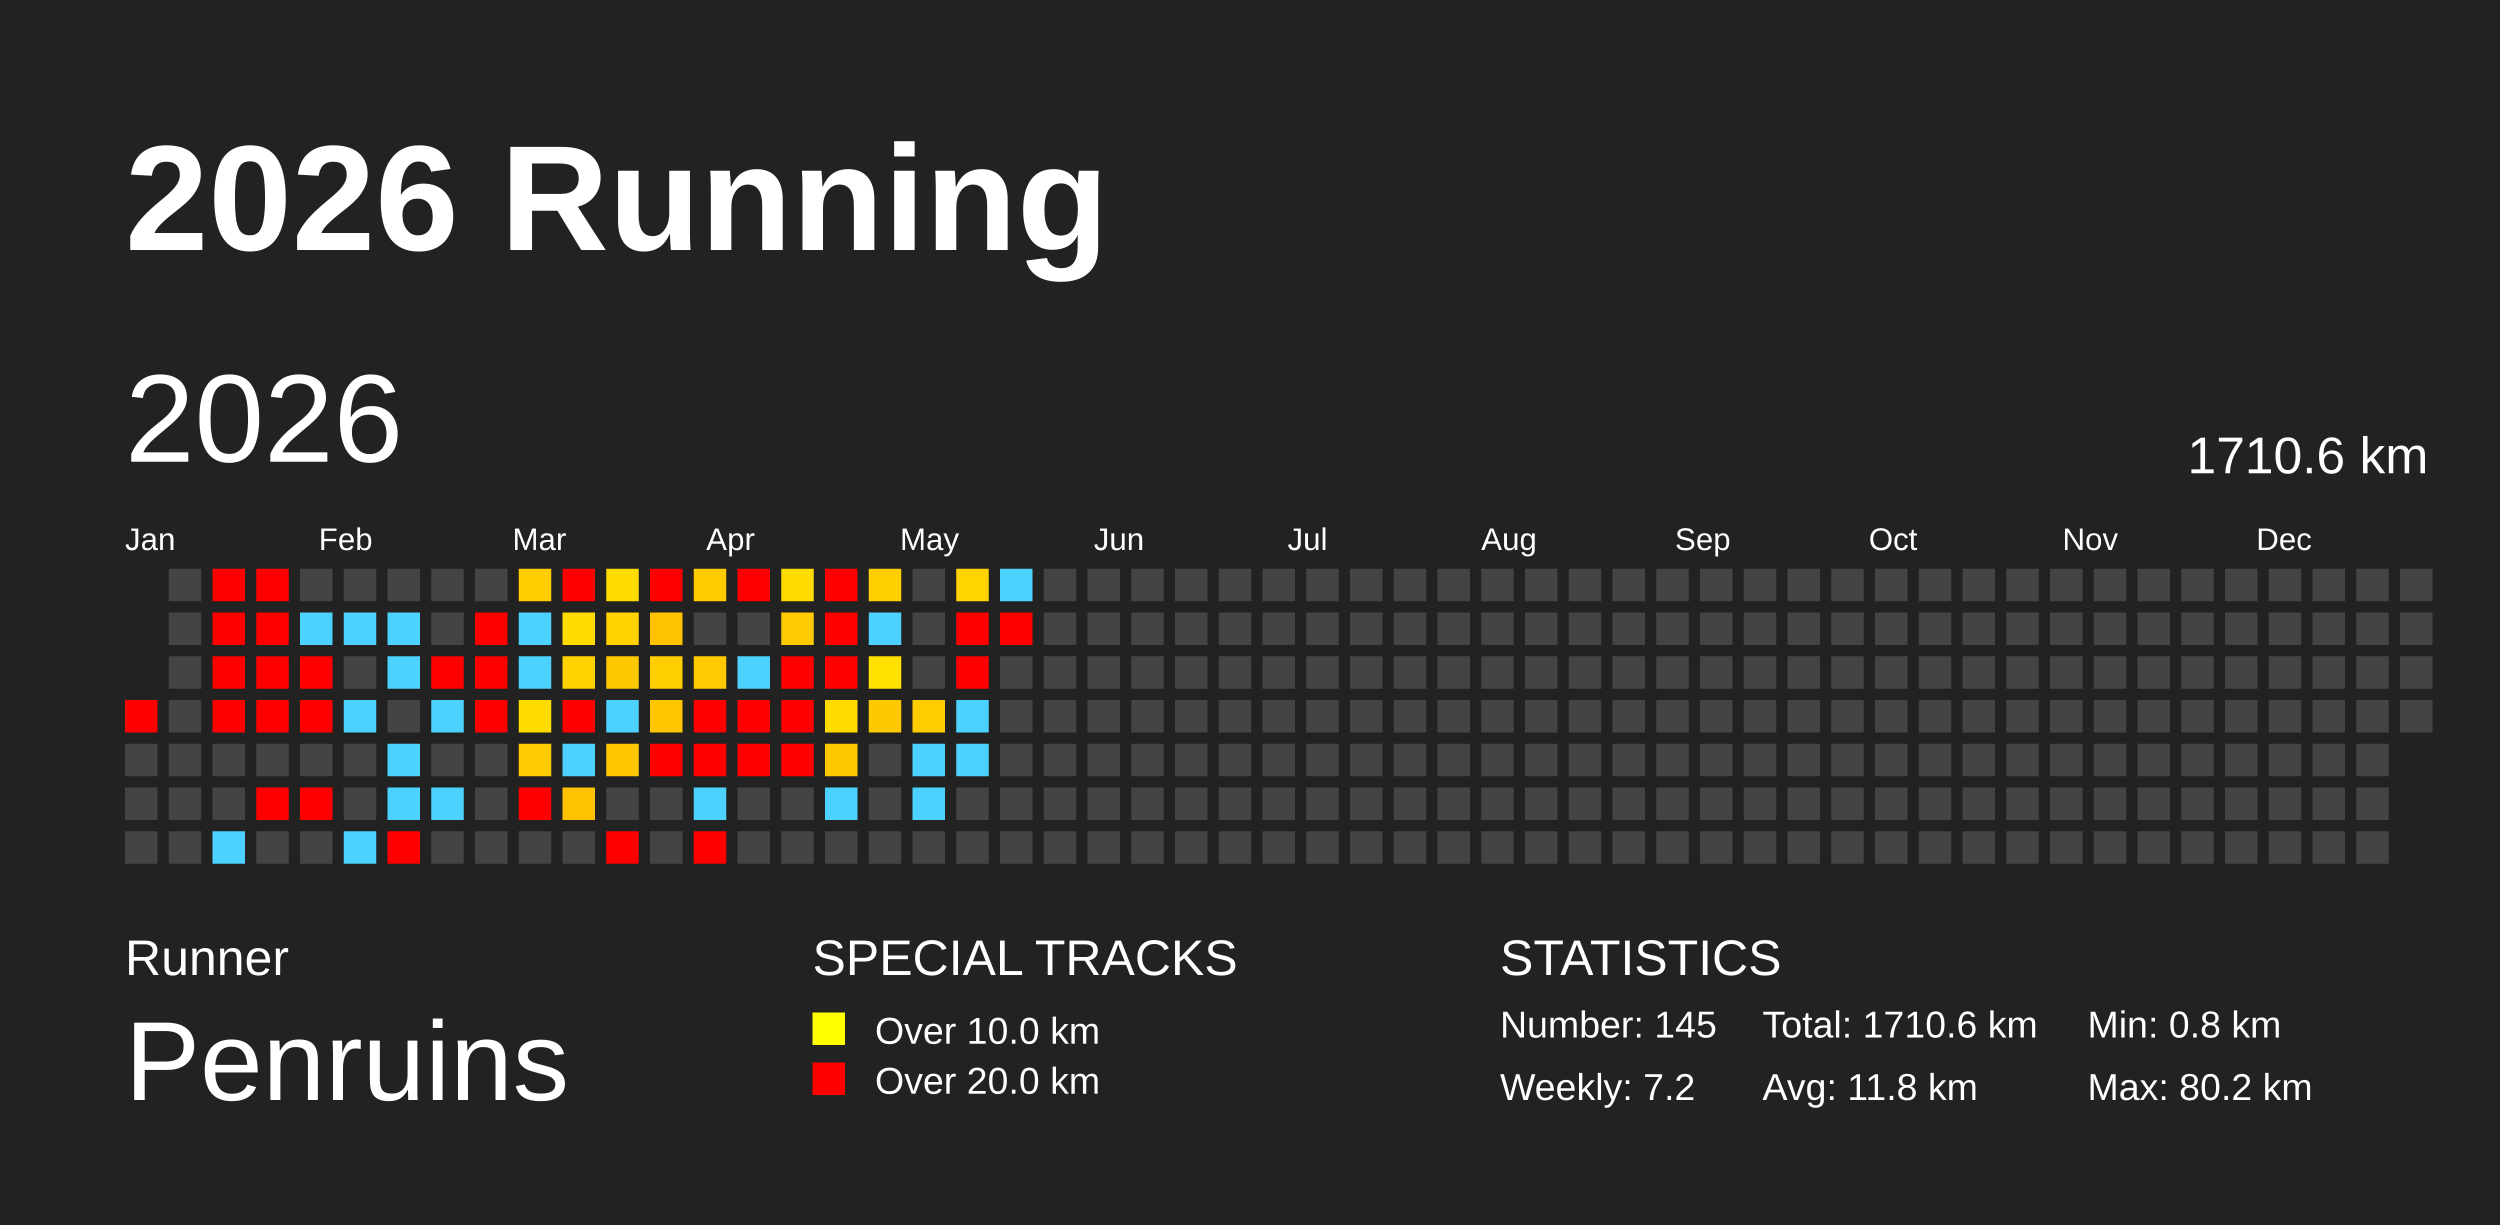
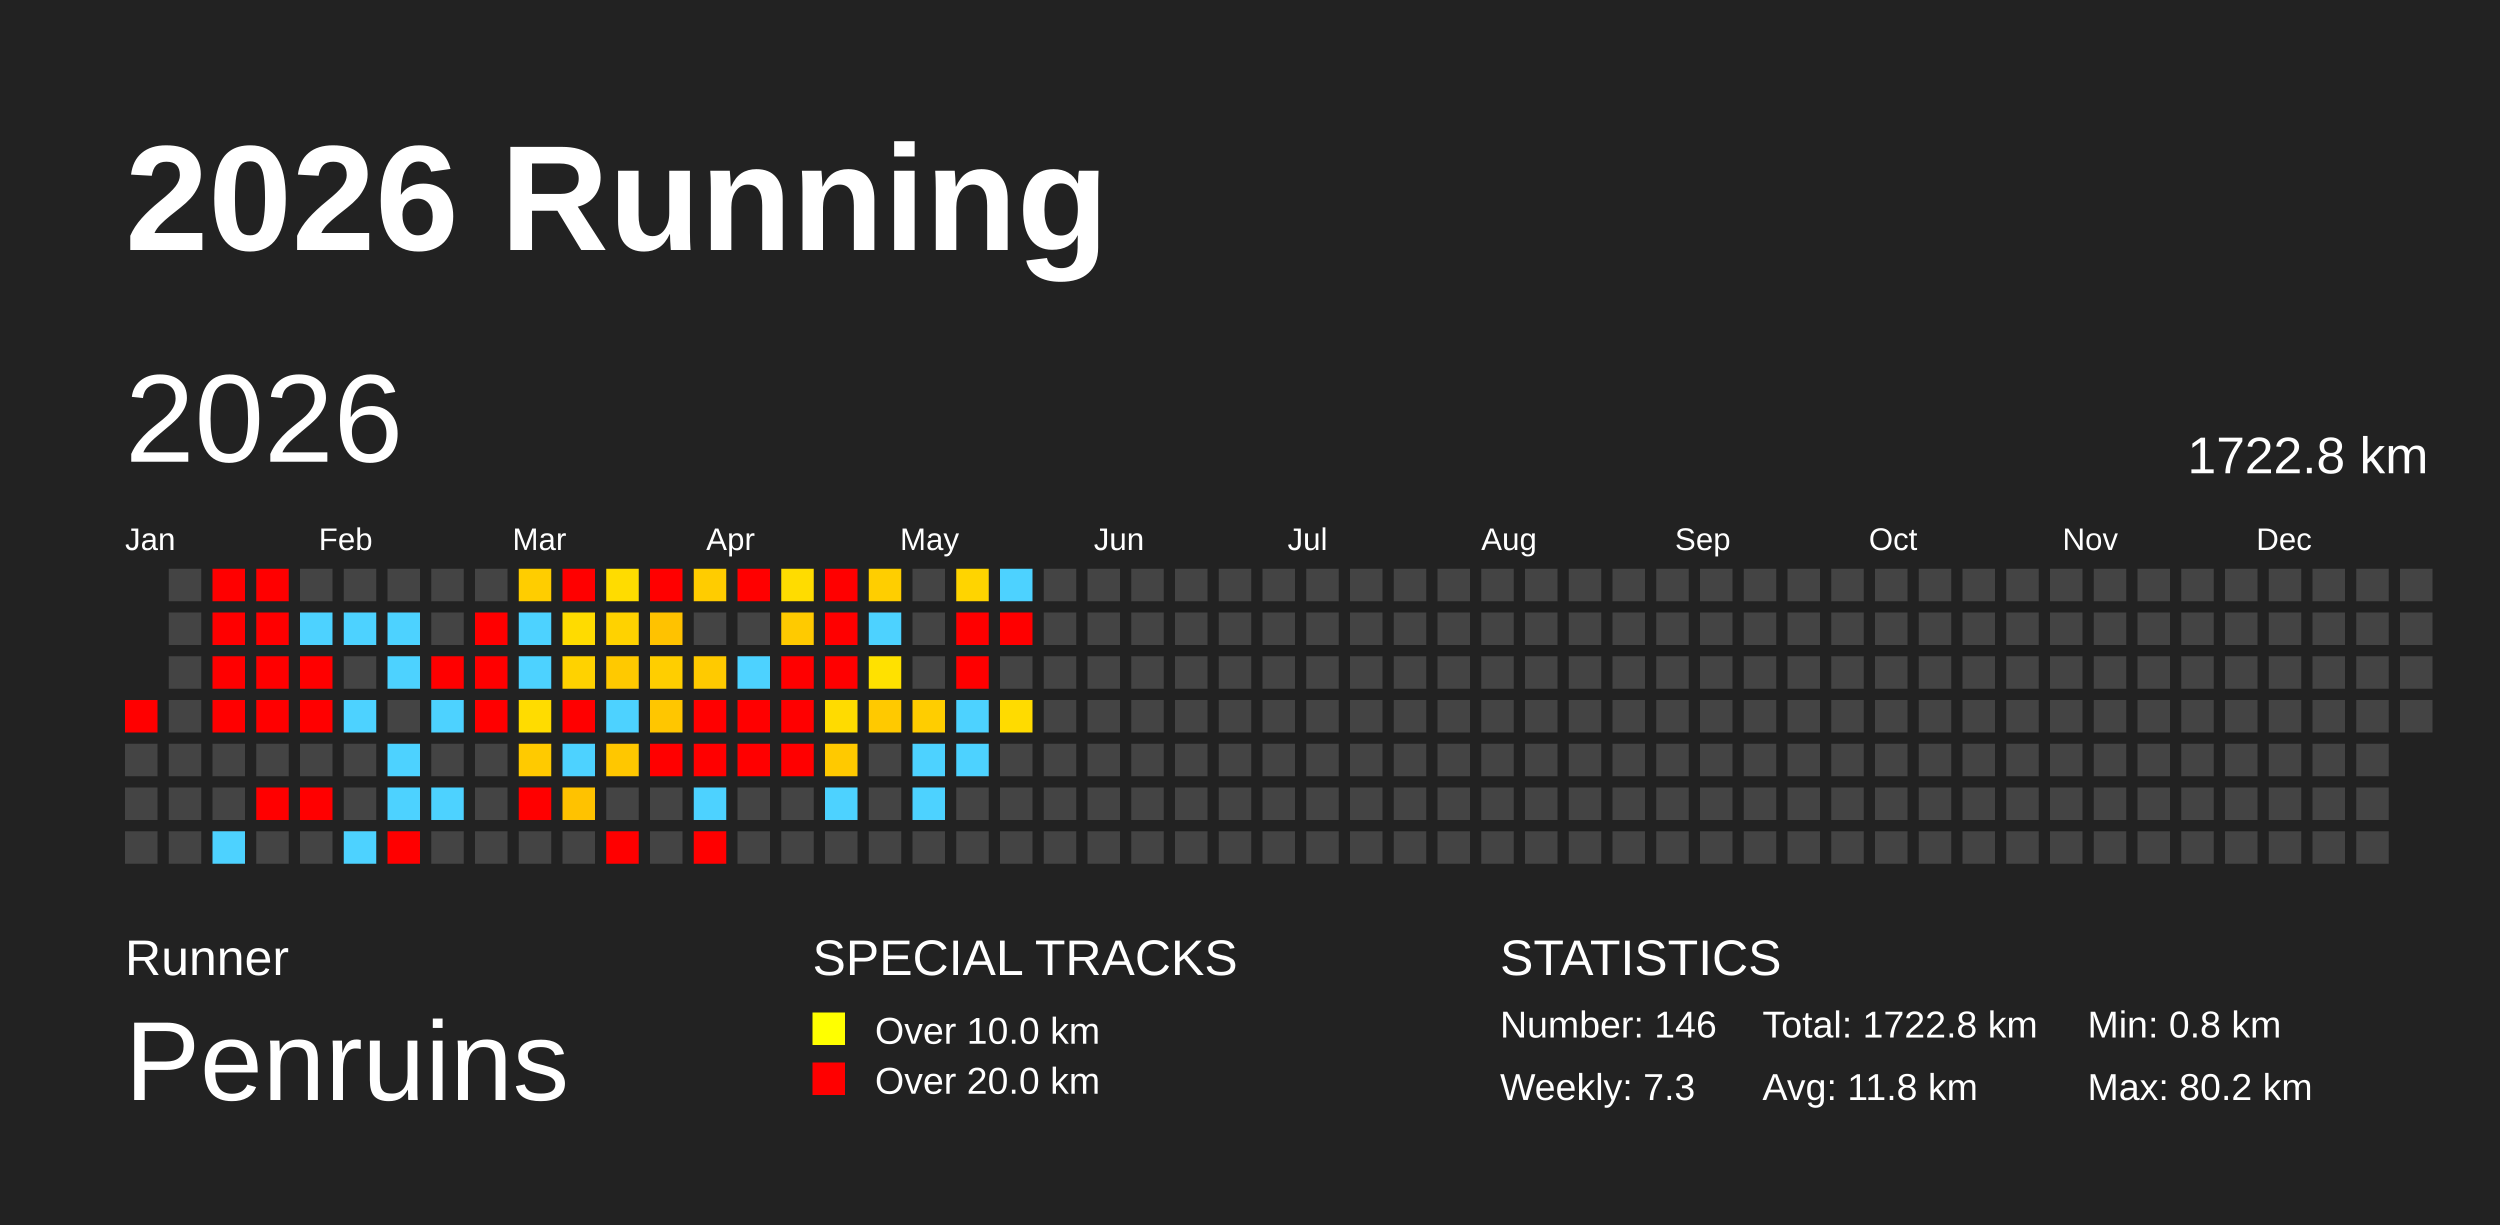
<svg xmlns="http://www.w3.org/2000/svg" baseProfile="full" height="98mm" version="1.1" viewBox="0,0,200,98" width="200mm">
  <defs />
  <rect fill="#222222" height="98" width="200" x="0" y="0" />
  <text fill="#FFFFFF" style="font-size:12px; font-family:Arial; font-weight:bold;" x="10" y="20">2026 Running</text>
  <text fill="#FFFFFF" style="font-size:4px; font-family:Arial" x="10" y="78">Runner</text>
  <text fill="#FFFFFF" style="font-size:9px; font-family:Arial" x="10" y="88">Penruins</text>
  <text fill="#FFFFFF" style="font-size:4px; font-family:Arial" x="65" y="78">SPECIAL TRACKS</text>
  <rect fill="yellow" height="2.6" width="2.6" x="65" y="81" />
  <text fill="#FFFFFF" style="font-size:3px; font-family:Arial" x="70" y="83.5">Over 10.0 km</text>
  <rect fill="red" height="2.6" width="2.6" x="65" y="85" />
  <text fill="#FFFFFF" style="font-size:3px; font-family:Arial" x="70" y="87.5">Over 20.0 km</text>
  <text fill="#FFFFFF" style="font-size:4px; font-family:Arial" x="120" y="78">STATISTICS</text>
-   <text fill="#FFFFFF" style="font-size:3px; font-family:Arial" x="120" y="83">Number: 145</text>
-   <text fill="#FFFFFF" style="font-size:3px; font-family:Arial" x="120" y="88">Weekly: 7.2</text>
-   <text fill="#FFFFFF" style="font-size:3px; font-family:Arial" x="141" y="83">Total: 1710.6 km</text>
+   <text fill="#FFFFFF" style="font-size:3px; font-family:Arial" x="120" y="83">Number: 146</text>
+   <text fill="#FFFFFF" style="font-size:3px; font-family:Arial" x="120" y="88">Weekly: 7.3</text>
+   <text fill="#FFFFFF" style="font-size:3px; font-family:Arial" x="141" y="83">Total: 1722.8 km</text>
  <text fill="#FFFFFF" style="font-size:3px; font-family:Arial" x="141" y="88">Avg: 11.8 km</text>
  <text fill="#FFFFFF" style="font-size:3px; font-family:Arial" x="167" y="83">Min: 0.8 km</text>
  <text fill="#FFFFFF" style="font-size:3px; font-family:Arial" x="167" y="88">Max: 80.2 km</text>
  <text dominant-baseline="hanging" fill="#FFFFFF" style="font-size:10.0px; font-family:Arial;" x="10" y="30">2026</text>
-   <text dominant-baseline="hanging" fill="#FFFFFF" style="font-size:4.125px; font-family:Arial;" x="175" y="35">1710.6 km</text>
+   <text dominant-baseline="hanging" fill="#FFFFFF" style="font-size:4.125px; font-family:Arial;" x="175" y="35">1722.8 km</text>
  <text fill="#FFFFFF" style="font-size:2.5px; font-family:Arial" x="10.0" y="44">Jan</text>
  <text fill="#FFFFFF" style="font-size:2.5px; font-family:Arial" x="25.5" y="44">Feb</text>
  <text fill="#FFFFFF" style="font-size:2.5px; font-family:Arial" x="41.0" y="44">Mar</text>
  <text fill="#FFFFFF" style="font-size:2.5px; font-family:Arial" x="56.5" y="44">Apr</text>
  <text fill="#FFFFFF" style="font-size:2.5px; font-family:Arial" x="72.0" y="44">May</text>
  <text fill="#FFFFFF" style="font-size:2.5px; font-family:Arial" x="87.5" y="44">Jun</text>
  <text fill="#FFFFFF" style="font-size:2.5px; font-family:Arial" x="103.0" y="44">Jul</text>
  <text fill="#FFFFFF" style="font-size:2.5px; font-family:Arial" x="118.5" y="44">Aug</text>
  <text fill="#FFFFFF" style="font-size:2.5px; font-family:Arial" x="134.0" y="44">Sep</text>
  <text fill="#FFFFFF" style="font-size:2.5px; font-family:Arial" x="149.5" y="44">Oct</text>
  <text fill="#FFFFFF" style="font-size:2.5px; font-family:Arial" x="165.0" y="44">Nov</text>
  <text fill="#FFFFFF" style="font-size:2.5px; font-family:Arial" x="180.5" y="44">Dec</text>
  <rect fill="red" height="2.6" width="2.6" x="10.0" y="56.0" />
  <rect fill="#444444" height="2.6" width="2.6" x="10.0" y="59.5" />
  <rect fill="#444444" height="2.6" width="2.6" x="10.0" y="63.0" />
  <rect fill="#444444" height="2.6" width="2.6" x="10.0" y="66.5" />
  <rect fill="#444444" height="2.6" width="2.6" x="13.5" y="45.5" />
  <rect fill="#444444" height="2.6" width="2.6" x="13.5" y="49.0" />
  <rect fill="#444444" height="2.6" width="2.6" x="13.5" y="52.5" />
  <rect fill="#444444" height="2.6" width="2.6" x="13.5" y="56.0" />
  <rect fill="#444444" height="2.6" width="2.6" x="13.5" y="59.5" />
  <rect fill="#444444" height="2.6" width="2.6" x="13.5" y="63.0" />
  <rect fill="#444444" height="2.6" width="2.6" x="13.5" y="66.5" />
  <rect fill="red" height="2.6" width="2.6" x="17.0" y="45.5" />
  <rect fill="red" height="2.6" width="2.6" x="17.0" y="49.0" />
  <rect fill="red" height="2.6" width="2.6" x="17.0" y="52.5" />
  <rect fill="red" height="2.6" width="2.6" x="17.0" y="56.0" />
  <rect fill="#444444" height="2.6" width="2.6" x="17.0" y="59.5" />
  <rect fill="#444444" height="2.6" width="2.6" x="17.0" y="63.0" />
  <rect fill="#4dd2ff" height="2.6" width="2.6" x="17.0" y="66.5" />
  <rect fill="red" height="2.6" width="2.6" x="20.5" y="45.5" />
  <rect fill="red" height="2.6" width="2.6" x="20.5" y="49.0" />
  <rect fill="red" height="2.6" width="2.6" x="20.5" y="52.5" />
  <rect fill="red" height="2.6" width="2.6" x="20.5" y="56.0" />
  <rect fill="#444444" height="2.6" width="2.6" x="20.5" y="59.5" />
  <rect fill="red" height="2.6" width="2.6" x="20.5" y="63.0" />
  <rect fill="#444444" height="2.6" width="2.6" x="20.5" y="66.5" />
  <rect fill="#444444" height="2.6" width="2.6" x="24.0" y="45.5" />
  <rect fill="#4dd2ff" height="2.6" width="2.6" x="24.0" y="49.0" />
  <rect fill="red" height="2.6" width="2.6" x="24.0" y="52.5" />
  <rect fill="red" height="2.6" width="2.6" x="24.0" y="56.0" />
  <rect fill="#444444" height="2.6" width="2.6" x="24.0" y="59.5" />
  <rect fill="red" height="2.6" width="2.6" x="24.0" y="63.0" />
  <rect fill="#444444" height="2.6" width="2.6" x="24.0" y="66.5" />
  <rect fill="#444444" height="2.6" width="2.6" x="27.5" y="45.5" />
  <rect fill="#4dd2ff" height="2.6" width="2.6" x="27.5" y="49.0" />
  <rect fill="#444444" height="2.6" width="2.6" x="27.5" y="52.5" />
  <rect fill="#4dd2ff" height="2.6" width="2.6" x="27.5" y="56.0" />
  <rect fill="#444444" height="2.6" width="2.6" x="27.5" y="59.5" />
  <rect fill="#444444" height="2.6" width="2.6" x="27.5" y="63.0" />
  <rect fill="#4dd2ff" height="2.6" width="2.6" x="27.5" y="66.5" />
  <rect fill="#444444" height="2.6" width="2.6" x="31.0" y="45.5" />
  <rect fill="#4dd2ff" height="2.6" width="2.6" x="31.0" y="49.0" />
  <rect fill="#4dd2ff" height="2.6" width="2.6" x="31.0" y="52.5" />
  <rect fill="#444444" height="2.6" width="2.6" x="31.0" y="56.0" />
  <rect fill="#4dd2ff" height="2.6" width="2.6" x="31.0" y="59.5" />
  <rect fill="#4dd2ff" height="2.6" width="2.6" x="31.0" y="63.0" />
  <rect fill="red" height="2.6" width="2.6" x="31.0" y="66.5" />
  <rect fill="#444444" height="2.6" width="2.6" x="34.5" y="45.5" />
  <rect fill="#444444" height="2.6" width="2.6" x="34.5" y="49.0" />
  <rect fill="red" height="2.6" width="2.6" x="34.5" y="52.5" />
  <rect fill="#4dd2ff" height="2.6" width="2.6" x="34.5" y="56.0" />
  <rect fill="#444444" height="2.6" width="2.6" x="34.5" y="59.5" />
  <rect fill="#4dd2ff" height="2.6" width="2.6" x="34.5" y="63.0" />
  <rect fill="#444444" height="2.6" width="2.6" x="34.5" y="66.5" />
  <rect fill="#444444" height="2.6" width="2.6" x="38.0" y="45.5" />
  <rect fill="red" height="2.6" width="2.6" x="38.0" y="49.0" />
  <rect fill="red" height="2.6" width="2.6" x="38.0" y="52.5" />
  <rect fill="red" height="2.6" width="2.6" x="38.0" y="56.0" />
  <rect fill="#444444" height="2.6" width="2.6" x="38.0" y="59.5" />
  <rect fill="#444444" height="2.6" width="2.6" x="38.0" y="63.0" />
  <rect fill="#444444" height="2.6" width="2.6" x="38.0" y="66.5" />
  <rect fill="#ffcd00" height="2.6" width="2.6" x="41.5" y="45.5" />
  <rect fill="#4dd2ff" height="2.6" width="2.6" x="41.5" y="49.0" />
  <rect fill="#4dd2ff" height="2.6" width="2.6" x="41.5" y="52.5" />
  <rect fill="#ffdc00" height="2.6" width="2.6" x="41.5" y="56.0" />
  <rect fill="#ffca00" height="2.6" width="2.6" x="41.5" y="59.5" />
  <rect fill="red" height="2.6" width="2.6" x="41.5" y="63.0" />
  <rect fill="#444444" height="2.6" width="2.6" x="41.5" y="66.5" />
  <rect fill="red" height="2.6" width="2.6" x="45.0" y="45.5" />
  <rect fill="#ffdb00" height="2.6" width="2.6" x="45.0" y="49.0" />
  <rect fill="#ffd200" height="2.6" width="2.6" x="45.0" y="52.5" />
  <rect fill="red" height="2.6" width="2.6" x="45.0" y="56.0" />
  <rect fill="#4dd2ff" height="2.6" width="2.6" x="45.0" y="59.5" />
  <rect fill="#ffc200" height="2.6" width="2.6" x="45.0" y="63.0" />
  <rect fill="#444444" height="2.6" width="2.6" x="45.0" y="66.5" />
  <rect fill="#ffdc00" height="2.6" width="2.6" x="48.5" y="45.5" />
  <rect fill="#ffd200" height="2.6" width="2.6" x="48.5" y="49.0" />
  <rect fill="#ffc900" height="2.6" width="2.6" x="48.5" y="52.5" />
  <rect fill="#4dd2ff" height="2.6" width="2.6" x="48.5" y="56.0" />
  <rect fill="#ffc700" height="2.6" width="2.6" x="48.5" y="59.5" />
  <rect fill="#444444" height="2.6" width="2.6" x="48.5" y="63.0" />
  <rect fill="red" height="2.6" width="2.6" x="48.5" y="66.5" />
  <rect fill="red" height="2.6" width="2.6" x="52.0" y="45.5" />
  <rect fill="#ffc200" height="2.6" width="2.6" x="52.0" y="49.0" />
  <rect fill="#ffce00" height="2.6" width="2.6" x="52.0" y="52.5" />
  <rect fill="#ffc600" height="2.6" width="2.6" x="52.0" y="56.0" />
  <rect fill="red" height="2.6" width="2.6" x="52.0" y="59.5" />
  <rect fill="#444444" height="2.6" width="2.6" x="52.0" y="63.0" />
  <rect fill="#444444" height="2.6" width="2.6" x="52.0" y="66.5" />
  <rect fill="#ffcc00" height="2.6" width="2.6" x="55.5" y="45.5" />
  <rect fill="#444444" height="2.6" width="2.6" x="55.5" y="49.0" />
  <rect fill="#ffca00" height="2.6" width="2.6" x="55.5" y="52.5" />
  <rect fill="red" height="2.6" width="2.6" x="55.5" y="56.0" />
  <rect fill="red" height="2.6" width="2.6" x="55.5" y="59.5" />
  <rect fill="#4dd2ff" height="2.6" width="2.6" x="55.5" y="63.0" />
  <rect fill="red" height="2.6" width="2.6" x="55.5" y="66.5" />
  <rect fill="red" height="2.6" width="2.6" x="59.0" y="45.5" />
  <rect fill="#444444" height="2.6" width="2.6" x="59.0" y="49.0" />
  <rect fill="#4dd2ff" height="2.6" width="2.6" x="59.0" y="52.5" />
  <rect fill="red" height="2.6" width="2.6" x="59.0" y="56.0" />
  <rect fill="red" height="2.6" width="2.6" x="59.0" y="59.5" />
  <rect fill="#444444" height="2.6" width="2.6" x="59.0" y="63.0" />
  <rect fill="#444444" height="2.6" width="2.6" x="59.0" y="66.5" />
  <rect fill="#ffdc00" height="2.6" width="2.6" x="62.5" y="45.5" />
  <rect fill="#ffca00" height="2.6" width="2.6" x="62.5" y="49.0" />
  <rect fill="red" height="2.6" width="2.6" x="62.5" y="52.5" />
  <rect fill="red" height="2.6" width="2.6" x="62.5" y="56.0" />
  <rect fill="red" height="2.6" width="2.6" x="62.5" y="59.5" />
  <rect fill="#444444" height="2.6" width="2.6" x="62.5" y="63.0" />
  <rect fill="#444444" height="2.6" width="2.6" x="62.5" y="66.5" />
  <rect fill="red" height="2.6" width="2.6" x="66.0" y="45.5" />
  <rect fill="red" height="2.6" width="2.6" x="66.0" y="49.0" />
  <rect fill="red" height="2.6" width="2.6" x="66.0" y="52.5" />
  <rect fill="#ffdb00" height="2.6" width="2.6" x="66.0" y="56.0" />
  <rect fill="#ffc900" height="2.6" width="2.6" x="66.0" y="59.5" />
  <rect fill="#4dd2ff" height="2.6" width="2.6" x="66.0" y="63.0" />
  <rect fill="#444444" height="2.6" width="2.6" x="66.0" y="66.5" />
  <rect fill="#ffce00" height="2.6" width="2.6" x="69.5" y="45.5" />
  <rect fill="#4dd2ff" height="2.6" width="2.6" x="69.5" y="49.0" />
  <rect fill="#ffe100" height="2.6" width="2.6" x="69.5" y="52.5" />
  <rect fill="#ffc900" height="2.6" width="2.6" x="69.5" y="56.0" />
  <rect fill="#444444" height="2.6" width="2.6" x="69.5" y="59.5" />
  <rect fill="#444444" height="2.6" width="2.6" x="69.5" y="63.0" />
  <rect fill="#444444" height="2.6" width="2.6" x="69.5" y="66.5" />
  <rect fill="#444444" height="2.6" width="2.6" x="73.0" y="45.5" />
  <rect fill="#444444" height="2.6" width="2.6" x="73.0" y="49.0" />
  <rect fill="#444444" height="2.6" width="2.6" x="73.0" y="52.5" />
  <rect fill="#ffcd00" height="2.6" width="2.6" x="73.0" y="56.0" />
  <rect fill="#4dd2ff" height="2.6" width="2.6" x="73.0" y="59.5" />
  <rect fill="#4dd2ff" height="2.6" width="2.6" x="73.0" y="63.0" />
  <rect fill="#444444" height="2.6" width="2.6" x="73.0" y="66.5" />
  <rect fill="#ffd400" height="2.6" width="2.6" x="76.5" y="45.5" />
  <rect fill="red" height="2.6" width="2.6" x="76.5" y="49.0" />
  <rect fill="red" height="2.6" width="2.6" x="76.5" y="52.5" />
  <rect fill="#4dd2ff" height="2.6" width="2.6" x="76.5" y="56.0" />
  <rect fill="#4dd2ff" height="2.6" width="2.6" x="76.5" y="59.5" />
  <rect fill="#444444" height="2.6" width="2.6" x="76.5" y="63.0" />
  <rect fill="#444444" height="2.6" width="2.6" x="76.5" y="66.5" />
  <rect fill="#4dd2ff" height="2.6" width="2.6" x="80.0" y="45.5" />
  <rect fill="red" height="2.6" width="2.6" x="80.0" y="49.0" />
  <rect fill="#444444" height="2.6" width="2.6" x="80.0" y="52.5" />
-   <rect fill="#444444" height="2.6" width="2.6" x="80.0" y="56.0" />
+   <rect fill="#ffdb00" height="2.6" width="2.6" x="80.0" y="56.0" />
  <rect fill="#444444" height="2.6" width="2.6" x="80.0" y="59.5" />
  <rect fill="#444444" height="2.6" width="2.6" x="80.0" y="63.0" />
  <rect fill="#444444" height="2.6" width="2.6" x="80.0" y="66.5" />
  <rect fill="#444444" height="2.6" width="2.6" x="83.5" y="45.5" />
  <rect fill="#444444" height="2.6" width="2.6" x="83.5" y="49.0" />
  <rect fill="#444444" height="2.6" width="2.6" x="83.5" y="52.5" />
  <rect fill="#444444" height="2.6" width="2.6" x="83.5" y="56.0" />
  <rect fill="#444444" height="2.6" width="2.6" x="83.5" y="59.5" />
  <rect fill="#444444" height="2.6" width="2.6" x="83.5" y="63.0" />
  <rect fill="#444444" height="2.6" width="2.6" x="83.5" y="66.5" />
  <rect fill="#444444" height="2.6" width="2.6" x="87.0" y="45.5" />
  <rect fill="#444444" height="2.6" width="2.6" x="87.0" y="49.0" />
  <rect fill="#444444" height="2.6" width="2.6" x="87.0" y="52.5" />
  <rect fill="#444444" height="2.6" width="2.6" x="87.0" y="56.0" />
  <rect fill="#444444" height="2.6" width="2.6" x="87.0" y="59.5" />
  <rect fill="#444444" height="2.6" width="2.6" x="87.0" y="63.0" />
  <rect fill="#444444" height="2.6" width="2.6" x="87.0" y="66.5" />
  <rect fill="#444444" height="2.6" width="2.6" x="90.5" y="45.5" />
  <rect fill="#444444" height="2.6" width="2.6" x="90.5" y="49.0" />
  <rect fill="#444444" height="2.6" width="2.6" x="90.5" y="52.5" />
  <rect fill="#444444" height="2.6" width="2.6" x="90.5" y="56.0" />
  <rect fill="#444444" height="2.6" width="2.6" x="90.5" y="59.5" />
  <rect fill="#444444" height="2.6" width="2.6" x="90.5" y="63.0" />
  <rect fill="#444444" height="2.6" width="2.6" x="90.5" y="66.5" />
  <rect fill="#444444" height="2.6" width="2.6" x="94.0" y="45.5" />
  <rect fill="#444444" height="2.6" width="2.6" x="94.0" y="49.0" />
  <rect fill="#444444" height="2.6" width="2.6" x="94.0" y="52.5" />
  <rect fill="#444444" height="2.6" width="2.6" x="94.0" y="56.0" />
  <rect fill="#444444" height="2.6" width="2.6" x="94.0" y="59.5" />
  <rect fill="#444444" height="2.6" width="2.6" x="94.0" y="63.0" />
  <rect fill="#444444" height="2.6" width="2.6" x="94.0" y="66.5" />
  <rect fill="#444444" height="2.6" width="2.6" x="97.5" y="45.5" />
  <rect fill="#444444" height="2.6" width="2.6" x="97.5" y="49.0" />
  <rect fill="#444444" height="2.6" width="2.6" x="97.5" y="52.5" />
  <rect fill="#444444" height="2.6" width="2.6" x="97.5" y="56.0" />
  <rect fill="#444444" height="2.6" width="2.6" x="97.5" y="59.5" />
  <rect fill="#444444" height="2.6" width="2.6" x="97.5" y="63.0" />
  <rect fill="#444444" height="2.6" width="2.6" x="97.5" y="66.5" />
  <rect fill="#444444" height="2.6" width="2.6" x="101.0" y="45.5" />
  <rect fill="#444444" height="2.6" width="2.6" x="101.0" y="49.0" />
  <rect fill="#444444" height="2.6" width="2.6" x="101.0" y="52.5" />
  <rect fill="#444444" height="2.6" width="2.6" x="101.0" y="56.0" />
  <rect fill="#444444" height="2.6" width="2.6" x="101.0" y="59.5" />
  <rect fill="#444444" height="2.6" width="2.6" x="101.0" y="63.0" />
  <rect fill="#444444" height="2.6" width="2.6" x="101.0" y="66.5" />
  <rect fill="#444444" height="2.6" width="2.6" x="104.5" y="45.5" />
  <rect fill="#444444" height="2.6" width="2.6" x="104.5" y="49.0" />
  <rect fill="#444444" height="2.6" width="2.6" x="104.5" y="52.5" />
  <rect fill="#444444" height="2.6" width="2.6" x="104.5" y="56.0" />
  <rect fill="#444444" height="2.6" width="2.6" x="104.5" y="59.5" />
  <rect fill="#444444" height="2.6" width="2.6" x="104.5" y="63.0" />
  <rect fill="#444444" height="2.6" width="2.6" x="104.5" y="66.5" />
  <rect fill="#444444" height="2.6" width="2.6" x="108.0" y="45.5" />
  <rect fill="#444444" height="2.6" width="2.6" x="108.0" y="49.0" />
  <rect fill="#444444" height="2.6" width="2.6" x="108.0" y="52.5" />
  <rect fill="#444444" height="2.6" width="2.6" x="108.0" y="56.0" />
  <rect fill="#444444" height="2.6" width="2.6" x="108.0" y="59.5" />
  <rect fill="#444444" height="2.6" width="2.6" x="108.0" y="63.0" />
  <rect fill="#444444" height="2.6" width="2.6" x="108.0" y="66.5" />
  <rect fill="#444444" height="2.6" width="2.6" x="111.5" y="45.5" />
  <rect fill="#444444" height="2.6" width="2.6" x="111.5" y="49.0" />
  <rect fill="#444444" height="2.6" width="2.6" x="111.5" y="52.5" />
  <rect fill="#444444" height="2.6" width="2.6" x="111.5" y="56.0" />
  <rect fill="#444444" height="2.6" width="2.6" x="111.5" y="59.5" />
  <rect fill="#444444" height="2.6" width="2.6" x="111.5" y="63.0" />
  <rect fill="#444444" height="2.6" width="2.6" x="111.5" y="66.5" />
  <rect fill="#444444" height="2.6" width="2.6" x="115.0" y="45.5" />
  <rect fill="#444444" height="2.6" width="2.6" x="115.0" y="49.0" />
  <rect fill="#444444" height="2.6" width="2.6" x="115.0" y="52.5" />
  <rect fill="#444444" height="2.6" width="2.6" x="115.0" y="56.0" />
  <rect fill="#444444" height="2.6" width="2.6" x="115.0" y="59.5" />
  <rect fill="#444444" height="2.6" width="2.6" x="115.0" y="63.0" />
  <rect fill="#444444" height="2.6" width="2.6" x="115.0" y="66.5" />
  <rect fill="#444444" height="2.6" width="2.6" x="118.5" y="45.5" />
  <rect fill="#444444" height="2.6" width="2.6" x="118.5" y="49.0" />
  <rect fill="#444444" height="2.6" width="2.6" x="118.5" y="52.5" />
  <rect fill="#444444" height="2.6" width="2.6" x="118.5" y="56.0" />
  <rect fill="#444444" height="2.6" width="2.6" x="118.5" y="59.5" />
  <rect fill="#444444" height="2.6" width="2.6" x="118.5" y="63.0" />
  <rect fill="#444444" height="2.6" width="2.6" x="118.5" y="66.5" />
  <rect fill="#444444" height="2.6" width="2.6" x="122.0" y="45.5" />
  <rect fill="#444444" height="2.6" width="2.6" x="122.0" y="49.0" />
  <rect fill="#444444" height="2.6" width="2.6" x="122.0" y="52.5" />
  <rect fill="#444444" height="2.6" width="2.6" x="122.0" y="56.0" />
  <rect fill="#444444" height="2.6" width="2.6" x="122.0" y="59.5" />
  <rect fill="#444444" height="2.6" width="2.6" x="122.0" y="63.0" />
  <rect fill="#444444" height="2.6" width="2.6" x="122.0" y="66.5" />
  <rect fill="#444444" height="2.6" width="2.6" x="125.5" y="45.5" />
  <rect fill="#444444" height="2.6" width="2.6" x="125.5" y="49.0" />
  <rect fill="#444444" height="2.6" width="2.6" x="125.5" y="52.5" />
  <rect fill="#444444" height="2.6" width="2.6" x="125.5" y="56.0" />
  <rect fill="#444444" height="2.6" width="2.6" x="125.5" y="59.5" />
  <rect fill="#444444" height="2.6" width="2.6" x="125.5" y="63.0" />
  <rect fill="#444444" height="2.6" width="2.6" x="125.5" y="66.5" />
  <rect fill="#444444" height="2.6" width="2.6" x="129.0" y="45.5" />
  <rect fill="#444444" height="2.6" width="2.6" x="129.0" y="49.0" />
  <rect fill="#444444" height="2.6" width="2.6" x="129.0" y="52.5" />
  <rect fill="#444444" height="2.6" width="2.6" x="129.0" y="56.0" />
  <rect fill="#444444" height="2.6" width="2.6" x="129.0" y="59.5" />
  <rect fill="#444444" height="2.6" width="2.6" x="129.0" y="63.0" />
  <rect fill="#444444" height="2.6" width="2.6" x="129.0" y="66.5" />
  <rect fill="#444444" height="2.6" width="2.6" x="132.5" y="45.5" />
  <rect fill="#444444" height="2.6" width="2.6" x="132.5" y="49.0" />
  <rect fill="#444444" height="2.6" width="2.6" x="132.5" y="52.5" />
  <rect fill="#444444" height="2.6" width="2.6" x="132.5" y="56.0" />
  <rect fill="#444444" height="2.6" width="2.6" x="132.5" y="59.5" />
  <rect fill="#444444" height="2.6" width="2.6" x="132.5" y="63.0" />
  <rect fill="#444444" height="2.6" width="2.6" x="132.5" y="66.5" />
  <rect fill="#444444" height="2.6" width="2.6" x="136.0" y="45.5" />
  <rect fill="#444444" height="2.6" width="2.6" x="136.0" y="49.0" />
  <rect fill="#444444" height="2.6" width="2.6" x="136.0" y="52.5" />
  <rect fill="#444444" height="2.6" width="2.6" x="136.0" y="56.0" />
  <rect fill="#444444" height="2.6" width="2.6" x="136.0" y="59.5" />
  <rect fill="#444444" height="2.6" width="2.6" x="136.0" y="63.0" />
  <rect fill="#444444" height="2.6" width="2.6" x="136.0" y="66.5" />
  <rect fill="#444444" height="2.6" width="2.6" x="139.5" y="45.5" />
  <rect fill="#444444" height="2.6" width="2.6" x="139.5" y="49.0" />
  <rect fill="#444444" height="2.6" width="2.6" x="139.5" y="52.5" />
  <rect fill="#444444" height="2.6" width="2.6" x="139.5" y="56.0" />
  <rect fill="#444444" height="2.6" width="2.6" x="139.5" y="59.5" />
  <rect fill="#444444" height="2.6" width="2.6" x="139.5" y="63.0" />
  <rect fill="#444444" height="2.6" width="2.6" x="139.5" y="66.5" />
  <rect fill="#444444" height="2.6" width="2.6" x="143.0" y="45.5" />
  <rect fill="#444444" height="2.6" width="2.6" x="143.0" y="49.0" />
  <rect fill="#444444" height="2.6" width="2.6" x="143.0" y="52.5" />
  <rect fill="#444444" height="2.6" width="2.6" x="143.0" y="56.0" />
  <rect fill="#444444" height="2.6" width="2.6" x="143.0" y="59.5" />
  <rect fill="#444444" height="2.6" width="2.6" x="143.0" y="63.0" />
  <rect fill="#444444" height="2.6" width="2.6" x="143.0" y="66.5" />
  <rect fill="#444444" height="2.6" width="2.6" x="146.5" y="45.5" />
  <rect fill="#444444" height="2.6" width="2.6" x="146.5" y="49.0" />
  <rect fill="#444444" height="2.6" width="2.6" x="146.5" y="52.5" />
  <rect fill="#444444" height="2.6" width="2.6" x="146.5" y="56.0" />
  <rect fill="#444444" height="2.6" width="2.6" x="146.5" y="59.5" />
  <rect fill="#444444" height="2.6" width="2.6" x="146.5" y="63.0" />
  <rect fill="#444444" height="2.6" width="2.6" x="146.5" y="66.5" />
  <rect fill="#444444" height="2.6" width="2.6" x="150.0" y="45.5" />
  <rect fill="#444444" height="2.6" width="2.6" x="150.0" y="49.0" />
  <rect fill="#444444" height="2.6" width="2.6" x="150.0" y="52.5" />
  <rect fill="#444444" height="2.6" width="2.6" x="150.0" y="56.0" />
  <rect fill="#444444" height="2.6" width="2.6" x="150.0" y="59.5" />
  <rect fill="#444444" height="2.6" width="2.6" x="150.0" y="63.0" />
  <rect fill="#444444" height="2.6" width="2.6" x="150.0" y="66.5" />
  <rect fill="#444444" height="2.6" width="2.6" x="153.5" y="45.5" />
  <rect fill="#444444" height="2.6" width="2.6" x="153.5" y="49.0" />
  <rect fill="#444444" height="2.6" width="2.6" x="153.5" y="52.5" />
  <rect fill="#444444" height="2.6" width="2.6" x="153.5" y="56.0" />
  <rect fill="#444444" height="2.6" width="2.6" x="153.5" y="59.5" />
  <rect fill="#444444" height="2.6" width="2.6" x="153.5" y="63.0" />
  <rect fill="#444444" height="2.6" width="2.6" x="153.5" y="66.5" />
  <rect fill="#444444" height="2.6" width="2.6" x="157.0" y="45.5" />
  <rect fill="#444444" height="2.6" width="2.6" x="157.0" y="49.0" />
  <rect fill="#444444" height="2.6" width="2.6" x="157.0" y="52.5" />
  <rect fill="#444444" height="2.6" width="2.6" x="157.0" y="56.0" />
  <rect fill="#444444" height="2.6" width="2.6" x="157.0" y="59.5" />
  <rect fill="#444444" height="2.6" width="2.6" x="157.0" y="63.0" />
  <rect fill="#444444" height="2.6" width="2.6" x="157.0" y="66.5" />
  <rect fill="#444444" height="2.6" width="2.6" x="160.5" y="45.5" />
  <rect fill="#444444" height="2.6" width="2.6" x="160.5" y="49.0" />
  <rect fill="#444444" height="2.6" width="2.6" x="160.5" y="52.5" />
  <rect fill="#444444" height="2.6" width="2.6" x="160.5" y="56.0" />
  <rect fill="#444444" height="2.6" width="2.6" x="160.5" y="59.5" />
  <rect fill="#444444" height="2.6" width="2.6" x="160.5" y="63.0" />
  <rect fill="#444444" height="2.6" width="2.6" x="160.5" y="66.5" />
  <rect fill="#444444" height="2.6" width="2.6" x="164.0" y="45.5" />
  <rect fill="#444444" height="2.6" width="2.6" x="164.0" y="49.0" />
  <rect fill="#444444" height="2.6" width="2.6" x="164.0" y="52.5" />
  <rect fill="#444444" height="2.6" width="2.6" x="164.0" y="56.0" />
  <rect fill="#444444" height="2.6" width="2.6" x="164.0" y="59.5" />
  <rect fill="#444444" height="2.6" width="2.6" x="164.0" y="63.0" />
  <rect fill="#444444" height="2.6" width="2.6" x="164.0" y="66.5" />
  <rect fill="#444444" height="2.6" width="2.6" x="167.5" y="45.5" />
  <rect fill="#444444" height="2.6" width="2.6" x="167.5" y="49.0" />
  <rect fill="#444444" height="2.6" width="2.6" x="167.5" y="52.5" />
  <rect fill="#444444" height="2.6" width="2.6" x="167.5" y="56.0" />
  <rect fill="#444444" height="2.6" width="2.6" x="167.5" y="59.5" />
  <rect fill="#444444" height="2.6" width="2.6" x="167.5" y="63.0" />
  <rect fill="#444444" height="2.6" width="2.6" x="167.5" y="66.5" />
  <rect fill="#444444" height="2.6" width="2.6" x="171.0" y="45.5" />
  <rect fill="#444444" height="2.6" width="2.6" x="171.0" y="49.0" />
  <rect fill="#444444" height="2.6" width="2.6" x="171.0" y="52.5" />
  <rect fill="#444444" height="2.6" width="2.6" x="171.0" y="56.0" />
  <rect fill="#444444" height="2.6" width="2.6" x="171.0" y="59.5" />
  <rect fill="#444444" height="2.6" width="2.6" x="171.0" y="63.0" />
  <rect fill="#444444" height="2.6" width="2.6" x="171.0" y="66.5" />
  <rect fill="#444444" height="2.6" width="2.6" x="174.5" y="45.5" />
  <rect fill="#444444" height="2.6" width="2.6" x="174.5" y="49.0" />
  <rect fill="#444444" height="2.6" width="2.6" x="174.5" y="52.5" />
  <rect fill="#444444" height="2.6" width="2.6" x="174.5" y="56.0" />
  <rect fill="#444444" height="2.6" width="2.6" x="174.5" y="59.5" />
  <rect fill="#444444" height="2.6" width="2.6" x="174.5" y="63.0" />
  <rect fill="#444444" height="2.6" width="2.6" x="174.5" y="66.5" />
  <rect fill="#444444" height="2.6" width="2.6" x="178.0" y="45.5" />
  <rect fill="#444444" height="2.6" width="2.6" x="178.0" y="49.0" />
  <rect fill="#444444" height="2.6" width="2.6" x="178.0" y="52.5" />
  <rect fill="#444444" height="2.6" width="2.6" x="178.0" y="56.0" />
  <rect fill="#444444" height="2.6" width="2.6" x="178.0" y="59.5" />
  <rect fill="#444444" height="2.6" width="2.6" x="178.0" y="63.0" />
  <rect fill="#444444" height="2.6" width="2.6" x="178.0" y="66.5" />
  <rect fill="#444444" height="2.6" width="2.6" x="181.5" y="45.5" />
  <rect fill="#444444" height="2.6" width="2.6" x="181.5" y="49.0" />
  <rect fill="#444444" height="2.6" width="2.6" x="181.5" y="52.5" />
  <rect fill="#444444" height="2.6" width="2.6" x="181.5" y="56.0" />
  <rect fill="#444444" height="2.6" width="2.6" x="181.5" y="59.5" />
  <rect fill="#444444" height="2.6" width="2.6" x="181.5" y="63.0" />
  <rect fill="#444444" height="2.6" width="2.6" x="181.5" y="66.5" />
  <rect fill="#444444" height="2.6" width="2.6" x="185.0" y="45.5" />
  <rect fill="#444444" height="2.6" width="2.6" x="185.0" y="49.0" />
  <rect fill="#444444" height="2.6" width="2.6" x="185.0" y="52.5" />
  <rect fill="#444444" height="2.6" width="2.6" x="185.0" y="56.0" />
  <rect fill="#444444" height="2.6" width="2.6" x="185.0" y="59.5" />
  <rect fill="#444444" height="2.6" width="2.6" x="185.0" y="63.0" />
  <rect fill="#444444" height="2.6" width="2.6" x="185.0" y="66.5" />
  <rect fill="#444444" height="2.6" width="2.6" x="188.5" y="45.5" />
  <rect fill="#444444" height="2.6" width="2.6" x="188.5" y="49.0" />
  <rect fill="#444444" height="2.6" width="2.6" x="188.5" y="52.5" />
  <rect fill="#444444" height="2.6" width="2.6" x="188.5" y="56.0" />
  <rect fill="#444444" height="2.6" width="2.6" x="188.5" y="59.5" />
  <rect fill="#444444" height="2.6" width="2.6" x="188.5" y="63.0" />
  <rect fill="#444444" height="2.6" width="2.6" x="188.5" y="66.5" />
  <rect fill="#444444" height="2.6" width="2.6" x="192.0" y="45.5" />
  <rect fill="#444444" height="2.6" width="2.6" x="192.0" y="49.0" />
  <rect fill="#444444" height="2.6" width="2.6" x="192.0" y="52.5" />
  <rect fill="#444444" height="2.6" width="2.6" x="192.0" y="56.0" />
</svg>
